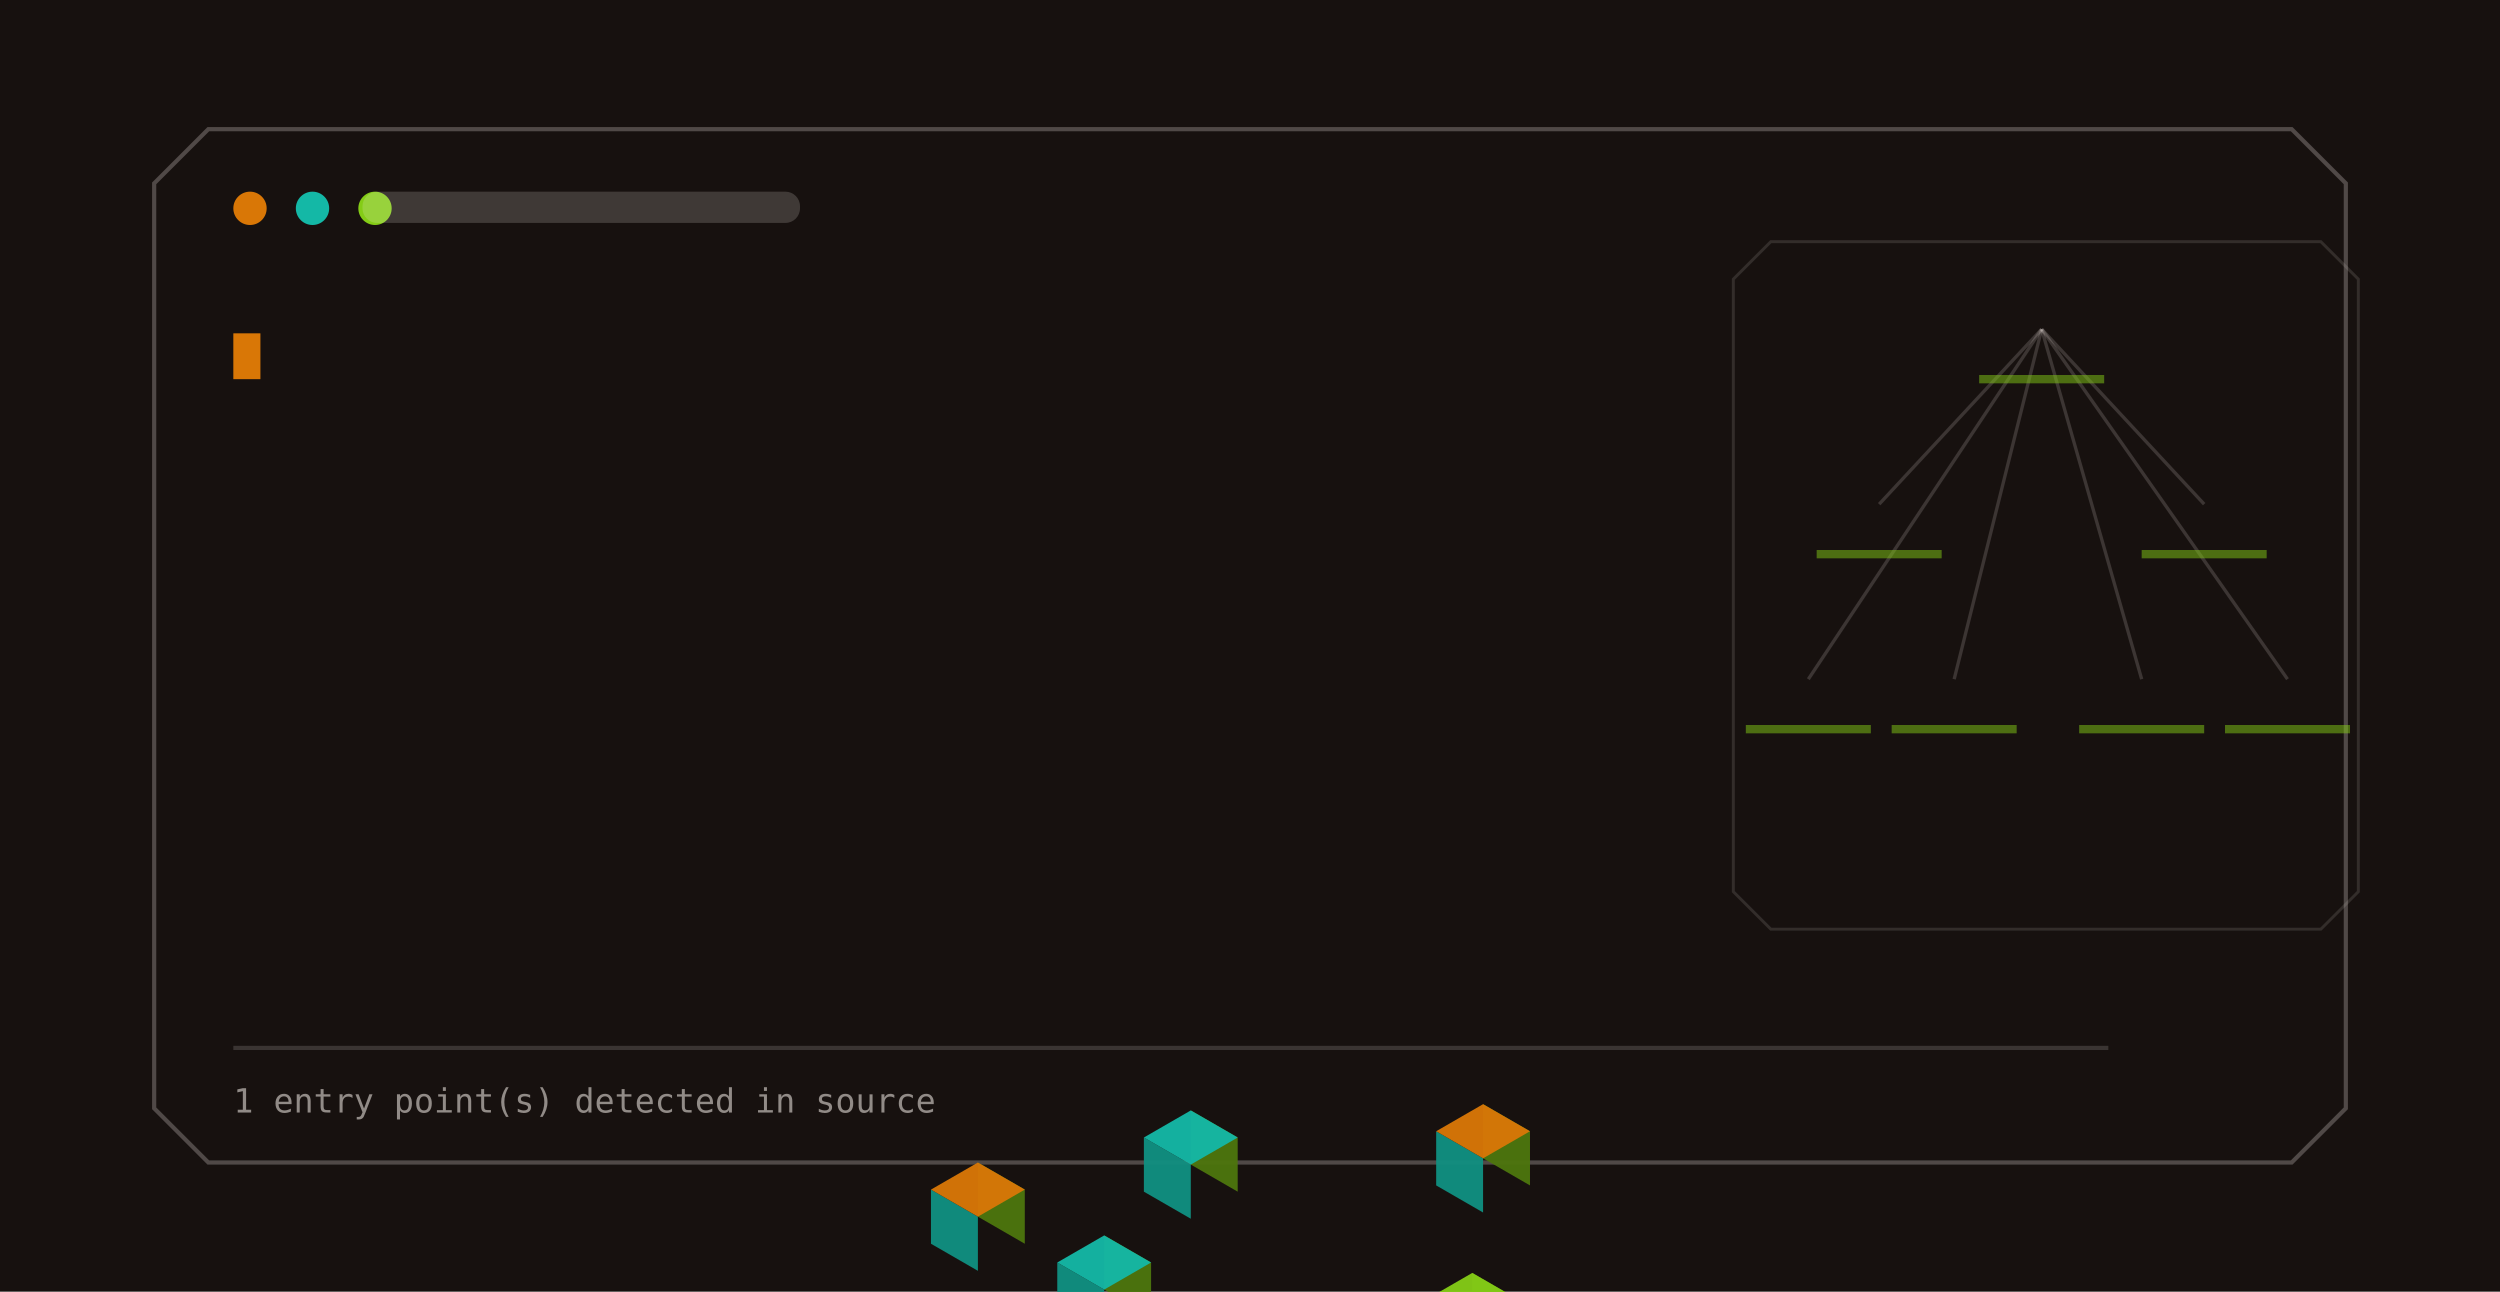
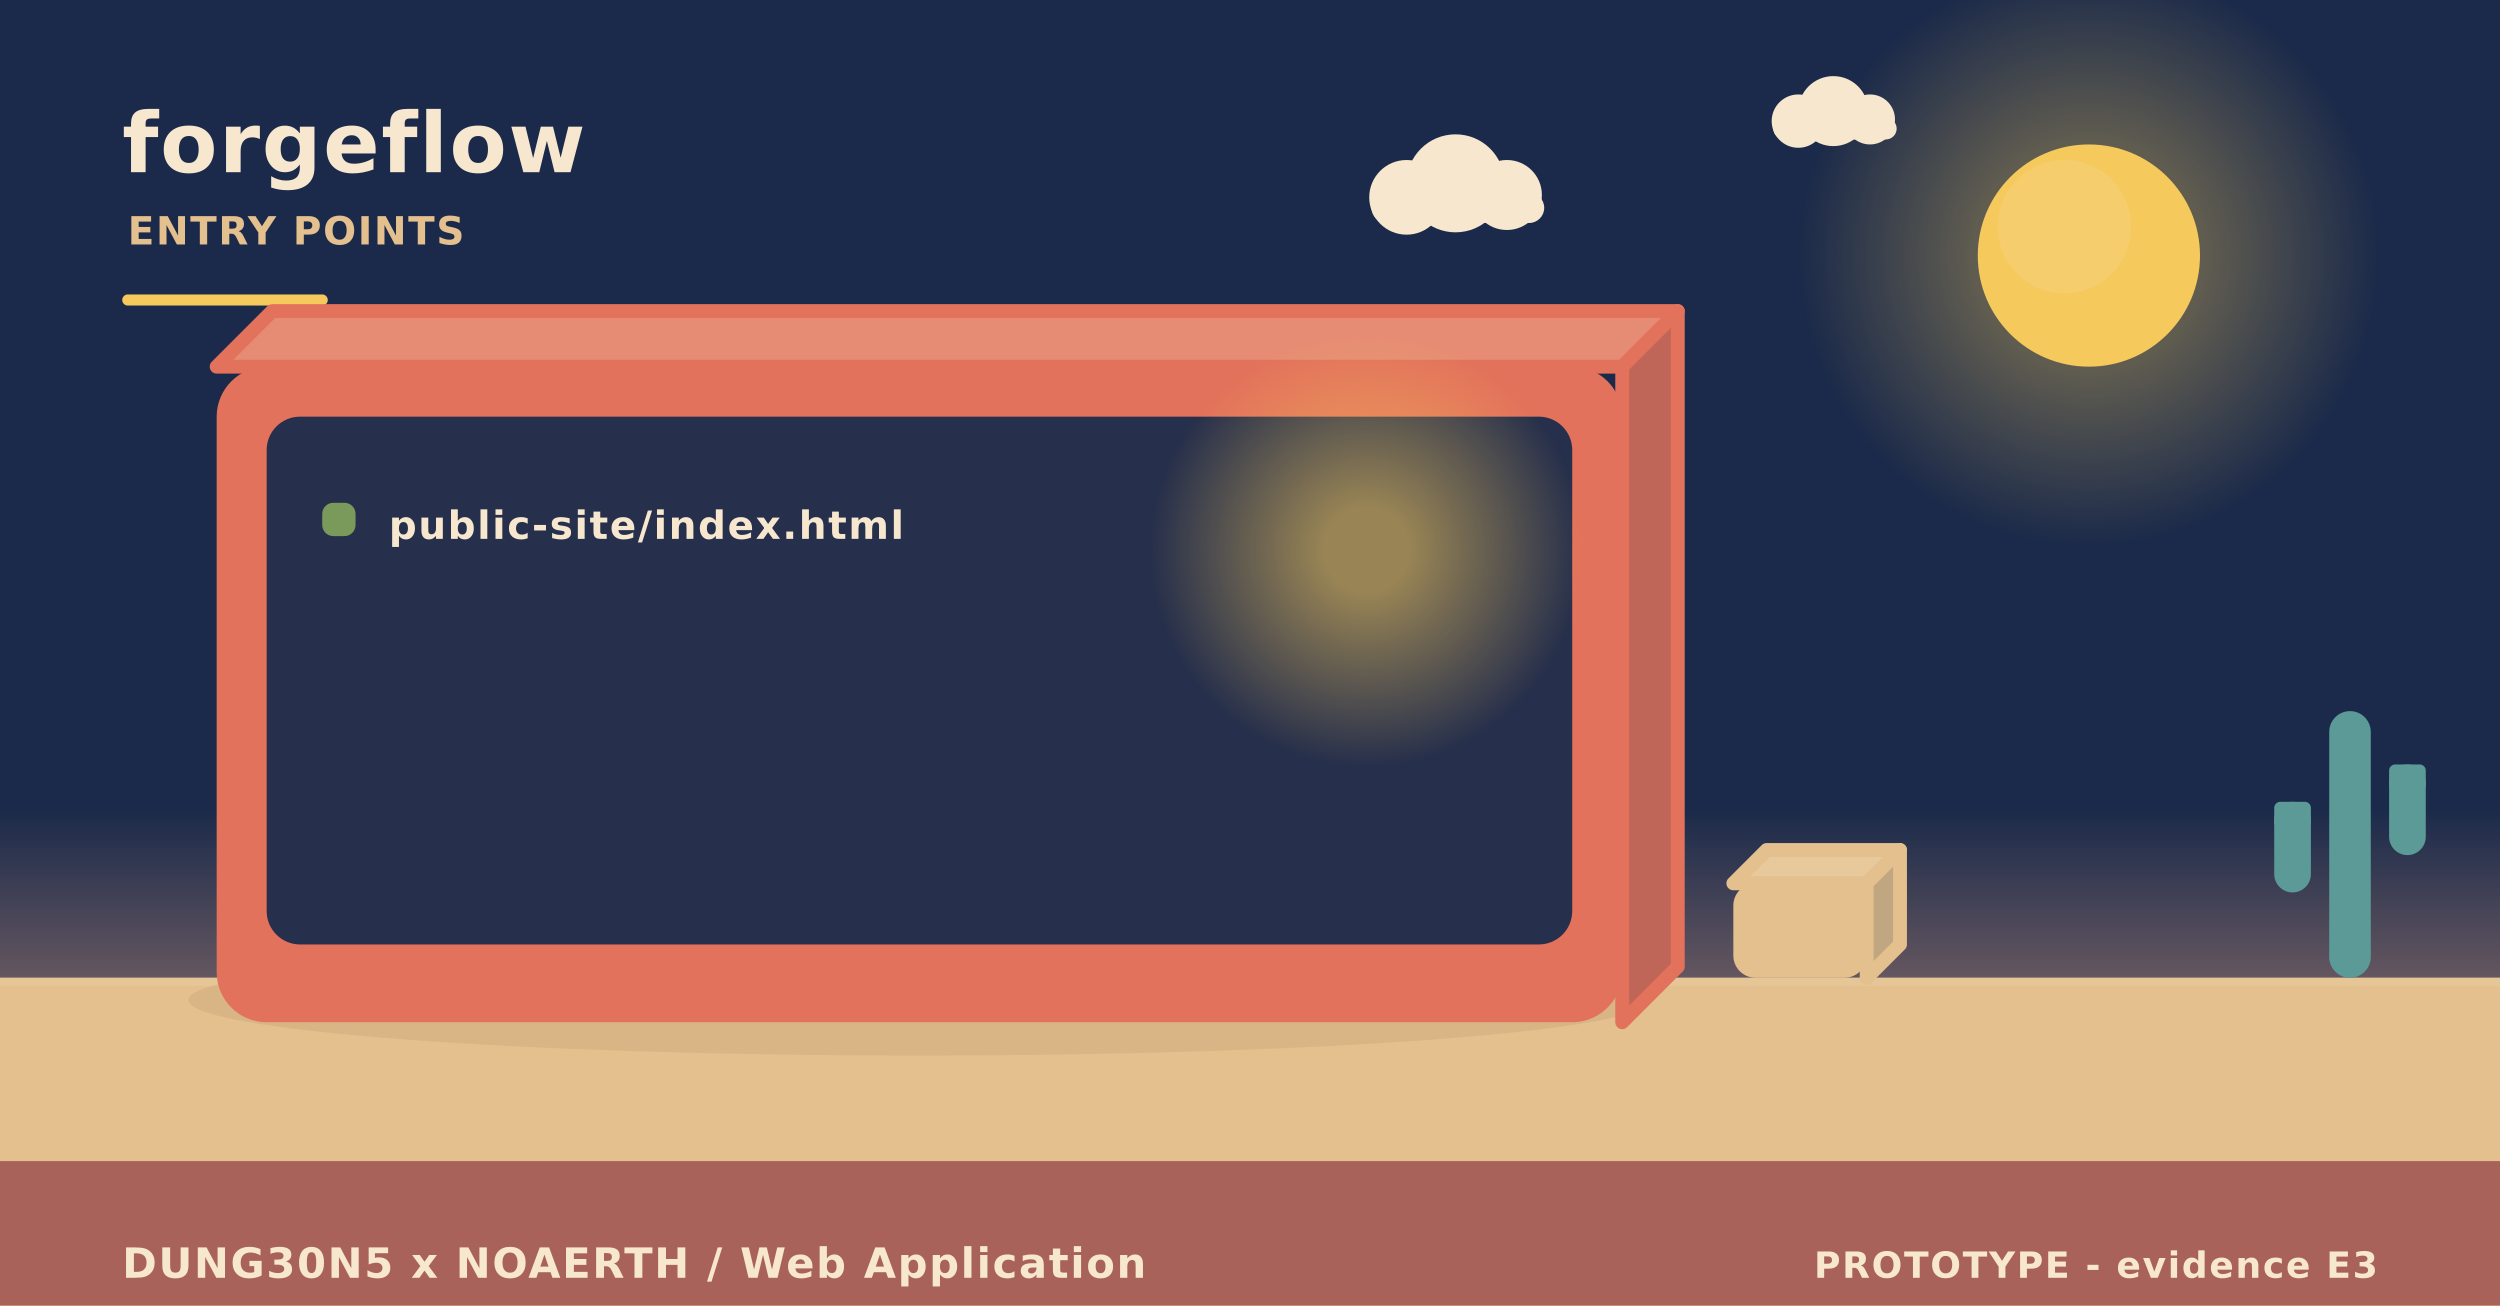
- <svg xmlns="http://www.w3.org/2000/svg" viewBox="0 0 1200 620" width="1200" height="620" role="img" aria-label="forgeflow command surface">
-   <rect width="1200" height="620" fill="#17110f" />
-   <defs>
-     <linearGradient id="gt" x1="0" y1="0" x2="1" y2="1">
-       <stop offset="0%" stop-color="#d97706" />
-       <stop offset="100%" stop-color="#14b8a6" />
-     </linearGradient>
-   </defs>
-   <path d="M100.00,62.00 H1100.00 L1126.00,88.00 V532.00 L1100.00,558.00 H100.00 L74.00,532.00 V88.00 Z" fill="none" stroke="rgba(246,239,233,0.300)" stroke-width="2.00" opacity="0.85" />
-   <circle cx="120.00" cy="100.00" r="8.00" fill="#d97706" opacity="1.00" />
-   <circle cx="150.00" cy="100.00" r="8.00" fill="#14b8a6" opacity="1.00" />
-   <circle cx="180.00" cy="100.00" r="8.00" fill="#84cc16" opacity="1.00" />
-   <rect x="174.00" y="92.00" width="210.00" height="15.00" rx="7.00" fill="rgba(246,239,233,0.180)" opacity="1.00" />
-   <text x="112" y="148" font-family="ui-monospace,SFMono-Regular,Menlo,monospace" font-size="21" fill="rgba(246,239,233,0.800)" opacity="0">public-site/index.html<animate attributeName="opacity" values="0;1;1;0" dur="1.5s" begin="0.0s" repeatCount="indefinite" />
-   </text>
-   <rect x="112" y="160" width="13" height="22" fill="#d97706">
-     <animate attributeName="opacity" values="1;0;1" dur="1.05s" begin="0s" repeatCount="indefinite" />
-   </rect>
-   <path d="M850.00,116.00 H1114.00 L1132.00,134.00 V428.00 L1114.00,446.00 H850.00 L832.00,428.00 V134.00 Z" fill="none" stroke="rgba(246,239,233,0.180)" stroke-width="1.40" opacity="0.70" />
-   <line x1="980.00" y1="158.00" x2="902.00" y2="242.00" stroke="rgba(246,239,233,0.300)" stroke-width="1.60" opacity="0.55" />
-   <line x1="980.00" y1="158.00" x2="1058.00" y2="242.00" stroke="rgba(246,239,233,0.300)" stroke-width="1.60" opacity="0.55" />
-   <line x1="980.00" y1="158.00" x2="868.00" y2="326.00" stroke="rgba(246,239,233,0.300)" stroke-width="1.60" opacity="0.55" />
-   <line x1="980.00" y1="158.00" x2="938.00" y2="326.00" stroke="rgba(246,239,233,0.300)" stroke-width="1.60" opacity="0.55" />
-   <line x1="980.00" y1="158.00" x2="1028.00" y2="326.00" stroke="rgba(246,239,233,0.300)" stroke-width="1.60" opacity="0.55" />
-   <line x1="980.00" y1="158.00" x2="1098.00" y2="326.00" stroke="rgba(246,239,233,0.300)" stroke-width="1.60" opacity="0.55" />
-   <polygon points="711.87,556.00 734.39,569.00 734.39,543.00 711.87,530.00" fill="#4d760d" opacity="0.95" />
-   <polygon points="689.36,569.00 711.87,582.00 711.87,556.00 689.36,543.00" fill="#109081" opacity="0.95" />
-   <polygon points="711.87,530.00 734.39,543.00 711.87,556.00 689.36,543.00" fill="#d97706" opacity="0.95" />
+ <svg xmlns="http://www.w3.org/2000/svg" width="900" height="470" viewBox="0 0 900 470" role="img" aria-label="forgeflow - how it is operated">
+   <linearGradient id="skyt" x1="0" y1="0" x2="0" y2="1">
+     <stop offset="0" stop-color="#1b2a4a" />
+     <stop offset="0.62" stop-color="#1b2a4a" />
+     <stop offset="1" stop-color="#f3ad8a" />
+   </linearGradient>
+   <rect width="900" height="470" fill="url(#skyt)" />
+   <radialGradient id="sunt">
+     <stop offset="0.35" stop-color="#f5c95c" stop-opacity="0.34" />
+     <stop offset="1" stop-color="#f5c95c" stop-opacity="0" />
+   </radialGradient>
+   <circle cx="752" cy="92" r="104" fill="url(#sunt)" />
+   <circle cx="752" cy="92" r="40" fill="#f5c95c" />
+   <circle cx="743.2" cy="81.6" r="24" fill="#f5d27e" opacity="0.5" />
  <g>
-     <rect x="950.00" y="180.00" width="60.00" height="4.00" rx="0.00" fill="rgba(132,204,22,0.500)" opacity="1.00" />
-     <animate attributeName="opacity" values="0.25;1.0;0.25" dur="12.9s" begin="0.0s" repeatCount="indefinite" />
+     <circle cx="524" cy="66" r="17.64" fill="#f6e7ce" />
+     <circle cx="506.36" cy="71.04" r="13.44" fill="#f6e7ce" />
+     <circle cx="542.48" cy="70.2" r="12.6" fill="#f6e7ce" />
+     <rect x="493.76" y="69.36" width="62.16" height="10.92" rx="5.46" fill="#f6e7ce" />
+     <animateTransform attributeName="transform" type="translate" values="0 0;24 0;0 0" dur="36s" begin="0s" repeatCount="indefinite" />
  </g>
-   <polygon points="571.58,559.00 594.09,572.00 594.09,546.00 571.58,533.00" fill="#4d760d" opacity="0.95" />
-   <polygon points="549.06,572.00 571.58,585.00 571.58,559.00 549.06,546.00" fill="#109081" opacity="0.95" />
-   <polygon points="571.58,533.00 594.09,546.00 571.58,559.00 549.06,546.00" fill="#14b8a6" opacity="0.95" />
  <g>
-     <rect x="872.00" y="264.00" width="60.00" height="4.00" rx="0.00" fill="rgba(132,204,22,0.500)" opacity="1.00" />
-     <animate attributeName="opacity" values="0.25;1.0;0.25" dur="12.9s" begin="0.4s" repeatCount="indefinite" />
+     <circle cx="660" cy="40" r="12.6" fill="#f6e7ce" />
+     <circle cx="647.4" cy="43.6" r="9.6" fill="#f6e7ce" />
+     <circle cx="673.2" cy="43" r="9" fill="#f6e7ce" />
+     <rect x="638.4" y="42.4" width="44.4" height="7.8" rx="3.9" fill="#f6e7ce" />
+     <animateTransform attributeName="transform" type="translate" values="0 0;-18 0;0 0" dur="46s" begin="3s" repeatCount="indefinite" />
  </g>
-   <polygon points="706.68,637.00 729.19,650.00 729.19,624.00 706.68,611.00" fill="#4d760d" opacity="0.95" />
-   <polygon points="684.16,650.00 706.68,663.00 706.68,637.00 684.16,624.00" fill="#109081" opacity="0.95" />
-   <polygon points="706.68,611.00 729.19,624.00 706.68,637.00 684.16,624.00" fill="#84cc16" opacity="0.95" />
+   <rect x="0" y="352" width="900" height="118" fill="#e3c08d" />
+   <rect x="0" y="352" width="900" height="3" fill="#e6c596" />
+   <text x="44" y="62" font-family="Verdana,DejaVu Sans,sans-serif" font-size="30" font-weight="700" letter-spacing="0.6" fill="#f6e7ce" text-anchor="start">forgeflow</text>
+   <text x="46" y="88" font-family="Verdana,DejaVu Sans,sans-serif" font-size="14" font-weight="700" letter-spacing="0.6" fill="#e3c08d" text-anchor="start">ENTRY POINTS</text>
+   <rect x="44" y="106" width="74" height="4" rx="2" fill="#f5c95c" />
+   <ellipse cx="331" cy="360" rx="263.2" ry="20" fill="rgba(138,90,68,0.11)" />
+   <path d="M78,132 L584,132 L604,112 L98,112 Z" fill="#e68c74" stroke="#e2725b" stroke-width="5" stroke-linejoin="round" />
+   <path d="M584,132 L604,112 L604,348 L584,368 Z" fill="#c06658" stroke="#e2725b" stroke-width="5" stroke-linejoin="round" />
+   <rect x="78" y="132" width="506" height="236" rx="18" fill="#e2725b" />
+   <rect x="96" y="150" width="470" height="190" rx="12" fill="#1b2a4a" opacity="0.94" />
+   <radialGradient id="lamp32792">
+     <stop offset="0.2" stop-color="#f5c95c" stop-opacity="0.55" />
+     <stop offset="1" stop-color="#f5c95c" stop-opacity="0" />
+   </radialGradient>
+   <circle cx="492" cy="198" r="78" fill="url(#lamp32792)" />
+   <rect x="116" y="181" width="12" height="12" rx="4" fill="#7a9a5c" />
  <g>
-     <rect x="1028.00" y="264.00" width="60.00" height="4.00" rx="0.00" fill="rgba(132,204,22,0.500)" opacity="1.00" />
-     <animate attributeName="opacity" values="0.25;1.0;0.25" dur="12.9s" begin="0.8s" repeatCount="indefinite" />
+     <text x="140" y="194" font-family="Verdana,DejaVu Sans,sans-serif" font-size="14" font-weight="700" letter-spacing="0.6" fill="#f6e7ce" text-anchor="start">public-site/index.html</text>
+     <animateTransform attributeName="transform" type="translate" values="0 10;0 0" dur="0.7s" begin="0.4s" fill="freeze" />
  </g>
-   <polygon points="469.39,584.00 491.90,597.00 491.90,571.00 469.39,558.00" fill="#4d760d" opacity="0.95" />
-   <polygon points="446.87,597.00 469.39,610.00 469.39,584.00 446.87,571.00" fill="#109081" opacity="0.95" />
-   <polygon points="469.39,558.00 491.90,571.00 469.39,584.00 446.87,571.00" fill="#d97706" opacity="0.95" />
-   <g>
-     <rect x="838.00" y="348.00" width="60.00" height="4.00" rx="0.00" fill="rgba(132,204,22,0.500)" opacity="1.00" />
-     <animate attributeName="opacity" values="0.25;1.0;0.25" dur="12.9s" begin="1.2s" repeatCount="indefinite" />
-   </g>
-   <polygon points="530.01,619.00 552.52,632.00 552.52,606.00 530.01,593.00" fill="#4d760d" opacity="0.95" />
-   <polygon points="507.49,632.00 530.01,645.00 530.01,619.00 507.49,606.00" fill="#109081" opacity="0.95" />
-   <polygon points="530.01,593.00 552.52,606.00 530.01,619.00 507.49,606.00" fill="#14b8a6" opacity="0.95" />
-   <g>
-     <rect x="908.00" y="348.00" width="60.00" height="4.00" rx="0.00" fill="rgba(132,204,22,0.500)" opacity="1.00" />
-     <animate attributeName="opacity" values="0.25;1.0;0.25" dur="12.9s" begin="1.6s" repeatCount="indefinite" />
-   </g>
-   <polygon points="607.95,664.00 630.47,677.00 630.47,651.00 607.95,638.00" fill="#4d760d" opacity="0.95" />
-   <polygon points="585.43,677.00 607.95,690.00 607.95,664.00 585.43,651.00" fill="#109081" opacity="0.95" />
-   <polygon points="607.95,638.00 630.47,651.00 607.95,664.00 585.43,651.00" fill="#84cc16" opacity="0.95" />
-   <g>
-     <rect x="998.00" y="348.00" width="60.00" height="4.00" rx="0.00" fill="rgba(132,204,22,0.500)" opacity="1.00" />
-     <animate attributeName="opacity" values="0.25;1.0;0.25" dur="12.9s" begin="2.0s" repeatCount="indefinite" />
-   </g>
-   <polygon points="668.57,699.00 691.09,712.00 691.09,686.00 668.57,673.00" fill="#4d760d" opacity="0.95" />
-   <polygon points="646.05,712.00 668.57,725.00 668.57,699.00 646.05,686.00" fill="#109081" opacity="0.95" />
-   <polygon points="668.57,673.00 691.09,686.00 668.57,699.00 646.05,686.00" fill="#d97706" opacity="0.95" />
-   <g>
-     <rect x="1068.00" y="348.00" width="60.00" height="4.00" rx="0.00" fill="rgba(132,204,22,0.500)" opacity="1.00" />
-     <animate attributeName="opacity" values="0.25;1.0;0.25" dur="12.9s" begin="2.4s" repeatCount="indefinite" />
-   </g>
-   <rect x="112.00" y="502.00" width="900.00" height="2.00" rx="0.00" fill="rgba(246,239,233,0.160)" opacity="1.00" />
-   <text x="112" y="534" font-family="ui-monospace,Menlo,monospace" font-size="16" fill="rgba(246,239,233,0.550)">1 entry point(s) detected in source</text>
+   <path d="M624,318 L672,318 L684,306 L636,306 Z" fill="#e7c99b" stroke="#e3c08d" stroke-width="5" stroke-linejoin="round" />
+   <path d="M672,318 L684,306 L684,340 L672,352 Z" fill="#c1a682" stroke="#e3c08d" stroke-width="5" stroke-linejoin="round" />
+   <rect x="624" y="318" width="48" height="34" rx="8" fill="#e3c08d" />
+   <rect x="838.52" y="256" width="14.96" height="96" rx="7.48" fill="#5b9a97" />
+   <rect x="818.72" y="288.64" width="13.2" height="32.64" rx="6.6" fill="#5b9a97" />
+   <rect x="818.72" y="288.64" width="13.2" height="9.6" rx="2.2" fill="#5b9a97" />
+   <rect x="860.08" y="275.2" width="13.2" height="32.64" rx="6.6" fill="#5b9a97" />
+   <rect x="860.08" y="275.2" width="13.2" height="9.6" rx="2.2" fill="#5b9a97" />
+   <rect x="0" y="418" width="900" height="52" rx="0" fill="#a65c56" opacity="0.94" />
+   <text x="44" y="460" font-family="Verdana,DejaVu Sans,sans-serif" font-size="15" font-weight="700" letter-spacing="0.6" fill="#f6e7ce" text-anchor="start">DUNG30N5 x NOAERTH  /  Web Application</text>
+   <text x="856" y="460" font-family="Verdana,DejaVu Sans,sans-serif" font-size="13" font-weight="700" letter-spacing="0.6" fill="#f6e7ce" text-anchor="end">PROTOTYPE  -  evidence E3</text>
</svg>
